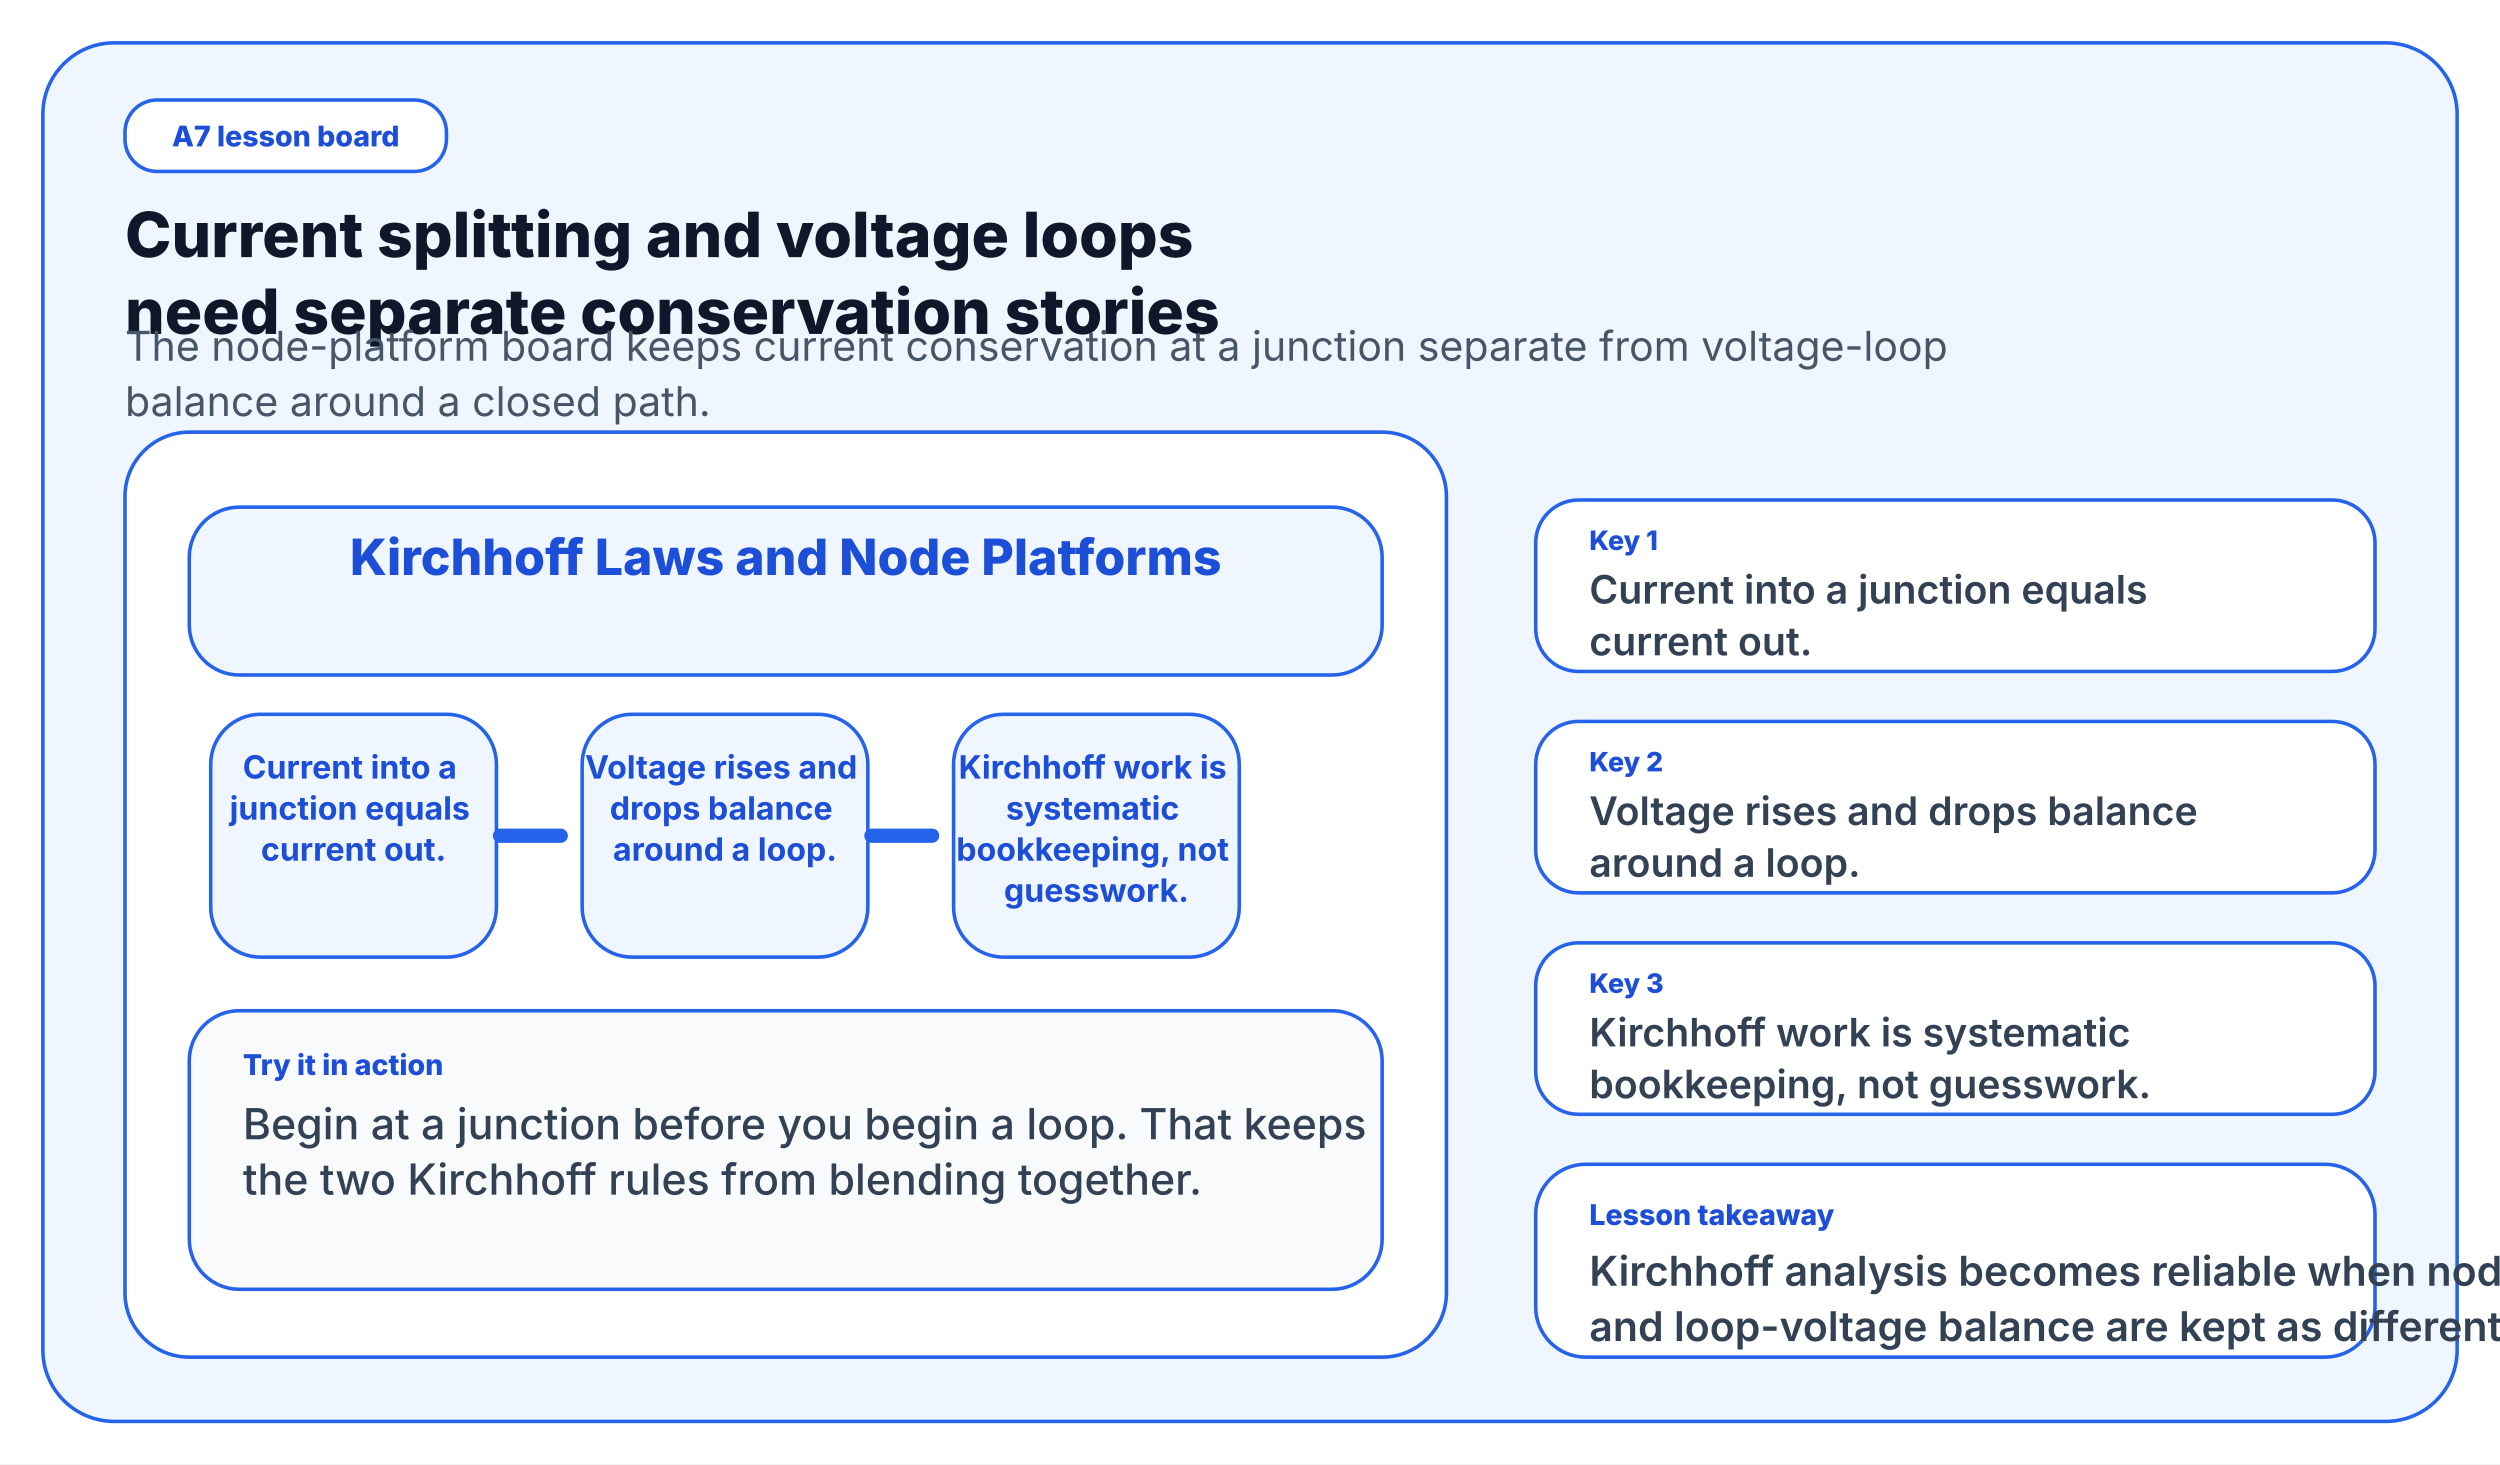
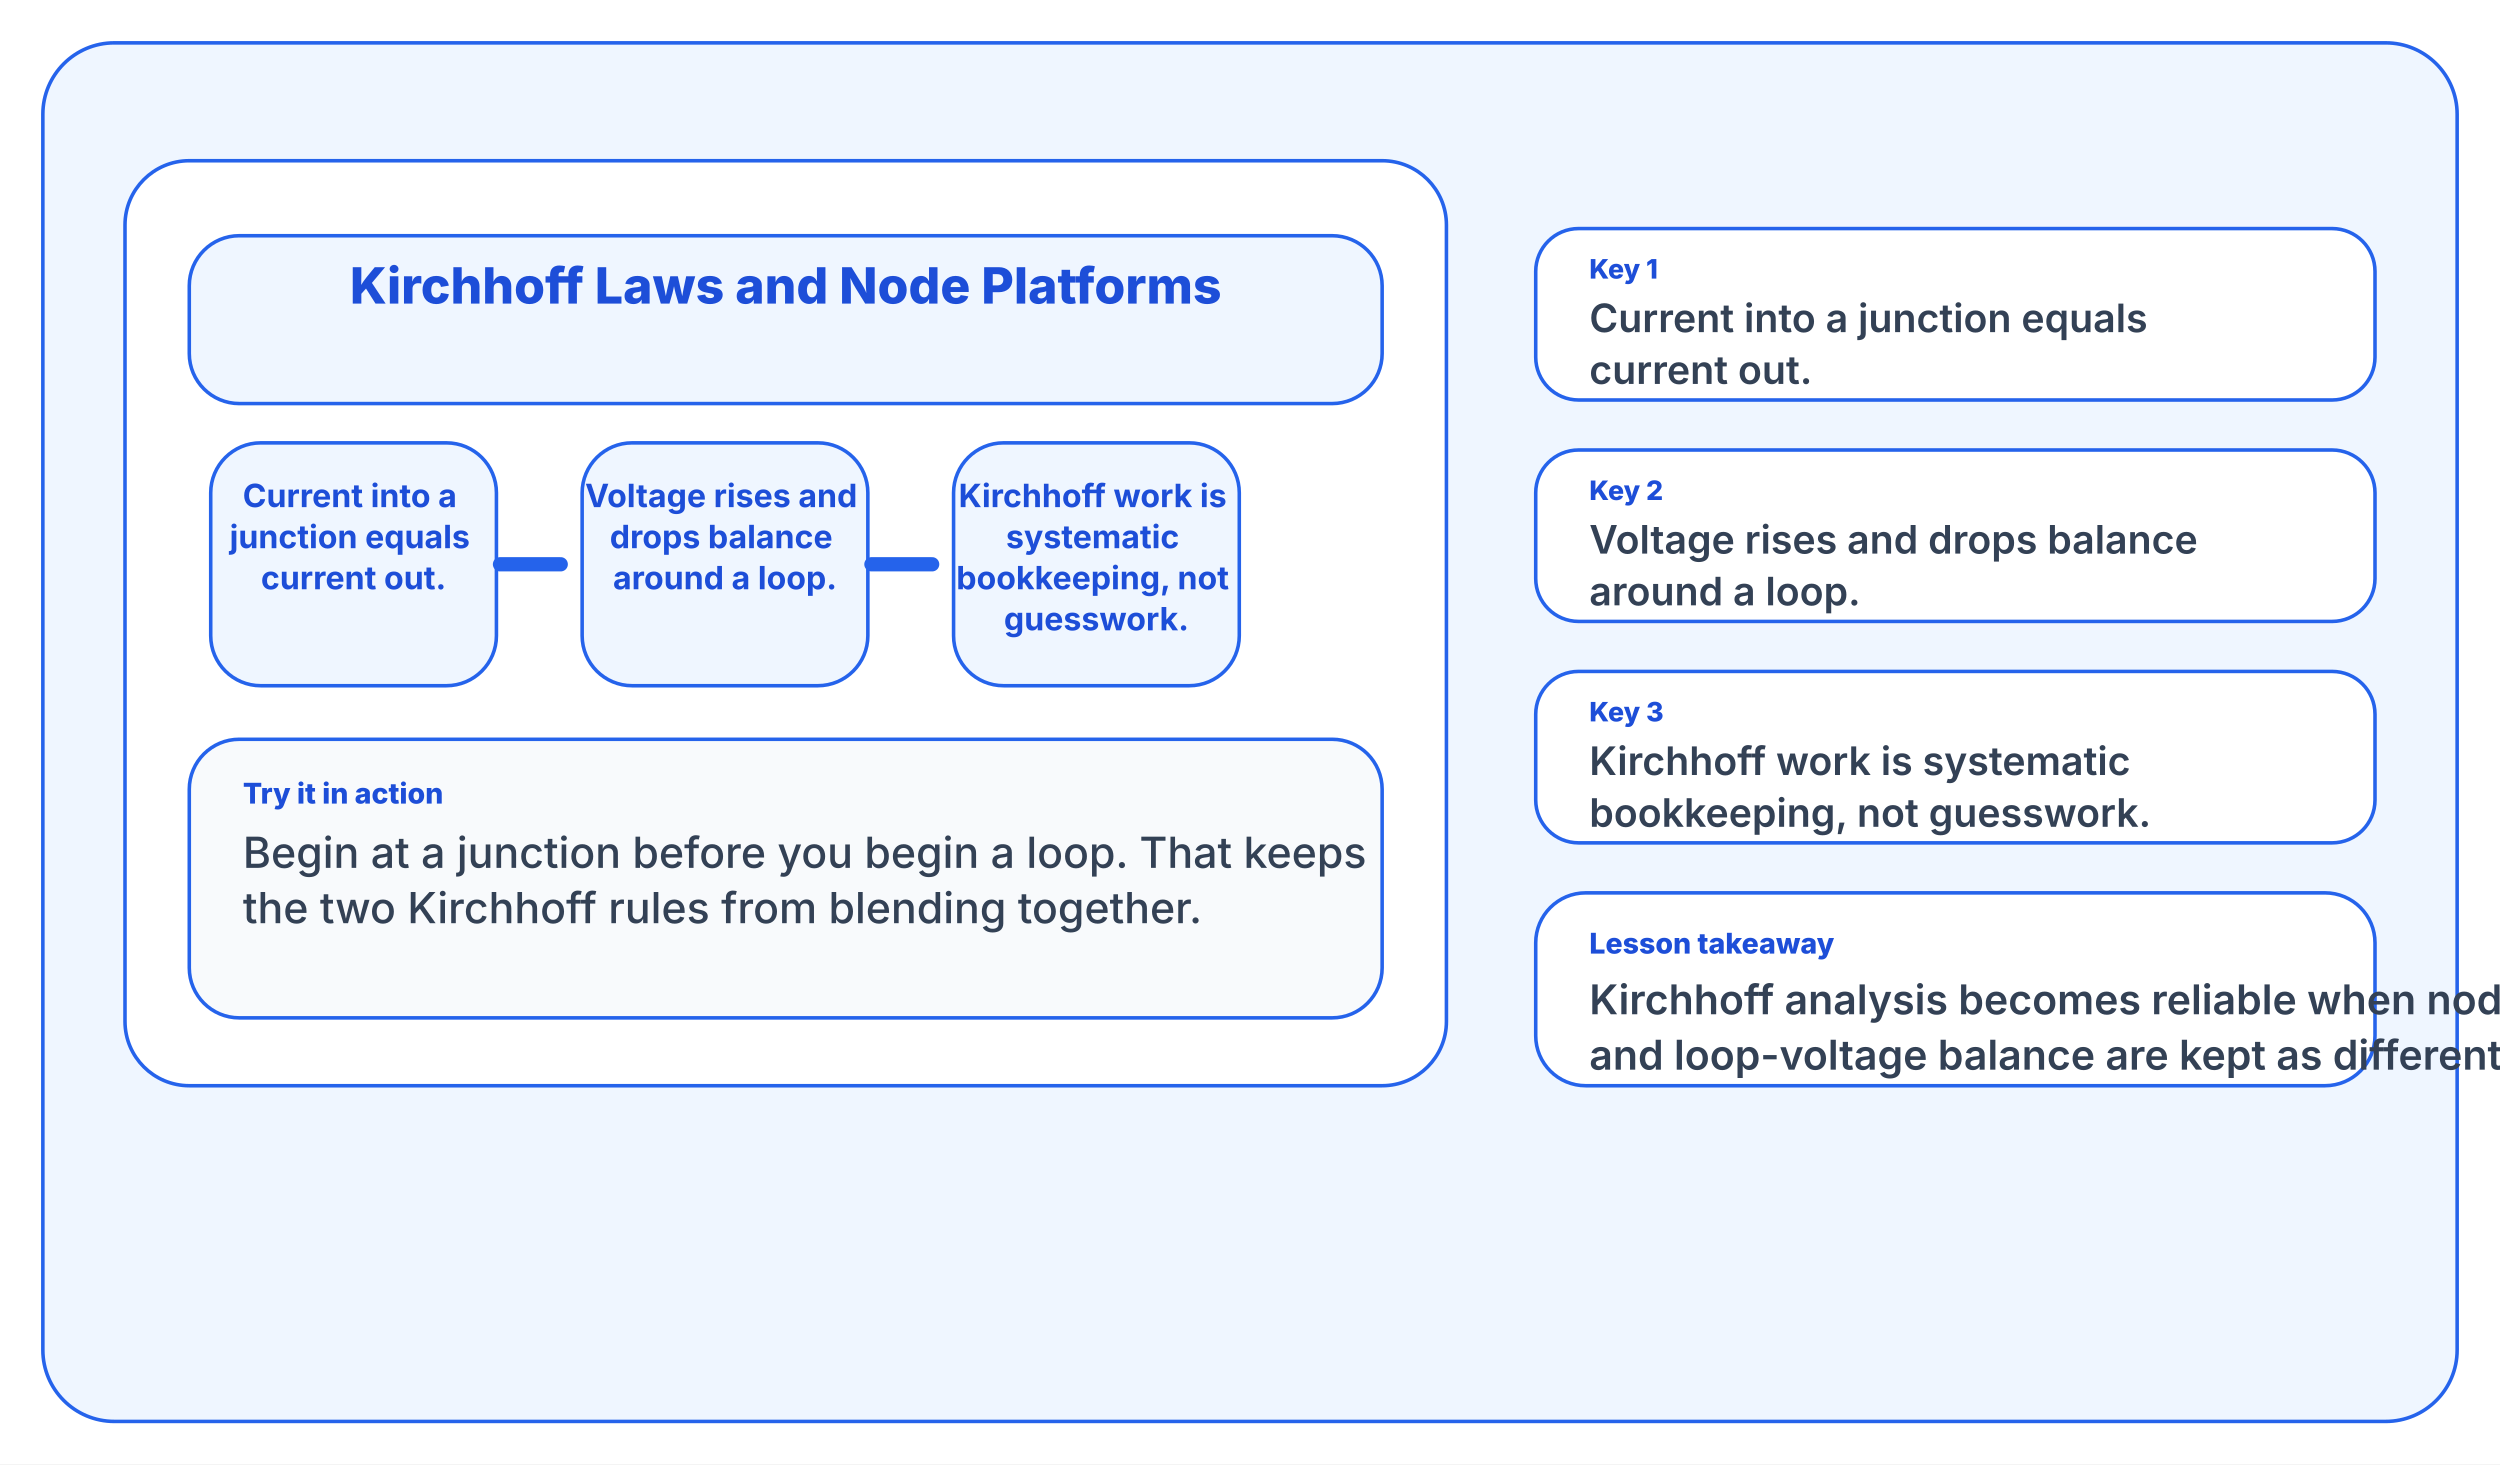
<svg xmlns="http://www.w3.org/2000/svg" width="1400" height="820" viewBox="0 0 1400 820">
  <rect width="1400" height="820" fill="#ffffff" />
  <rect x="24" y="24" width="1352" height="772" rx="40" fill="#eff6ff" stroke="#2563eb" stroke-width="2" />
-   <rect x="70" y="56" width="180" height="40" rx="18" fill="#ffffff" stroke="#2563eb" stroke-width="2" />
-   <text x="160" y="82" fill="#1d4ed8" font-size="16" font-family="Inter, Segoe UI, Arial, sans-serif" font-weight="800" text-anchor="middle">
-     <tspan x="160" dy="0">A7 lesson board</tspan>
-   </text>
-   <text x="70" y="144" fill="#0f172a" font-size="35" font-family="Inter, Segoe UI, Arial, sans-serif" font-weight="800" text-anchor="start">
-     <tspan x="70" dy="0">Current splitting and voltage loops</tspan>
-     <tspan x="70" dy="43">need separate conservation stories</tspan>
-   </text>
-   <text x="70" y="202" fill="#475569" font-size="23" font-family="Inter, Segoe UI, Arial, sans-serif" font-weight="400" text-anchor="start">
-     <tspan x="70" dy="0">The node-platform board keeps current conservation at a junction separate from voltage-loop</tspan>
-     <tspan x="70" dy="31">balance around a closed path.</tspan>
-   </text>
-   <rect x="70" y="242" width="740" height="518" rx="36" fill="#ffffff" stroke="#2563eb" stroke-width="2" />
-   <rect x="106" y="284" width="668" height="94" rx="28" fill="#eff6ff" stroke="#2563eb" stroke-width="2" />
-   <text x="440" y="322" fill="#1d4ed8" font-size="28" font-family="Inter, Segoe UI, Arial, sans-serif" font-weight="800" text-anchor="middle">
+   <rect x="70" y="90" width="740" height="518" rx="36" fill="#ffffff" stroke="#2563eb" stroke-width="2" />
+   <rect x="106" y="132" width="668" height="94" rx="28" fill="#eff6ff" stroke="#2563eb" stroke-width="2" />
+   <text x="440" y="170" fill="#1d4ed8" font-size="28" font-family="Inter, Segoe UI, Arial, sans-serif" font-weight="800" text-anchor="middle">
    <tspan x="440" dy="0">Kirchhoff Laws and Node Platforms</tspan>
  </text>
-   <rect x="118" y="400" width="160" height="136" rx="28" fill="#eff6ff" stroke="#2563eb" stroke-width="2" />
-   <text x="198" y="436" fill="#1d4ed8" font-size="18" font-family="Inter, Segoe UI, Arial, sans-serif" font-weight="700" text-anchor="middle">
+   <rect x="118" y="248" width="160" height="136" rx="28" fill="#eff6ff" stroke="#2563eb" stroke-width="2" />
+   <text x="198" y="284" fill="#1d4ed8" font-size="18" font-family="Inter, Segoe UI, Arial, sans-serif" font-weight="700" text-anchor="middle">
    <tspan x="198" dy="0">Current into a</tspan>
    <tspan x="198" dy="23">junction equals</tspan>
    <tspan x="198" dy="23">current out.</tspan>
  </text>
-   <rect x="326" y="400" width="160" height="136" rx="28" fill="#eff6ff" stroke="#2563eb" stroke-width="2" />
-   <text x="406" y="436" fill="#1d4ed8" font-size="18" font-family="Inter, Segoe UI, Arial, sans-serif" font-weight="700" text-anchor="middle">
+   <rect x="326" y="248" width="160" height="136" rx="28" fill="#eff6ff" stroke="#2563eb" stroke-width="2" />
+   <text x="406" y="284" fill="#1d4ed8" font-size="18" font-family="Inter, Segoe UI, Arial, sans-serif" font-weight="700" text-anchor="middle">
    <tspan x="406" dy="0">Voltage rises and</tspan>
    <tspan x="406" dy="23">drops balance</tspan>
    <tspan x="406" dy="23">around a loop.</tspan>
  </text>
-   <rect x="534" y="400" width="160" height="136" rx="28" fill="#eff6ff" stroke="#2563eb" stroke-width="2" />
-   <text x="614" y="436" fill="#1d4ed8" font-size="18" font-family="Inter, Segoe UI, Arial, sans-serif" font-weight="700" text-anchor="middle">
+   <rect x="534" y="248" width="160" height="136" rx="28" fill="#eff6ff" stroke="#2563eb" stroke-width="2" />
+   <text x="614" y="284" fill="#1d4ed8" font-size="18" font-family="Inter, Segoe UI, Arial, sans-serif" font-weight="700" text-anchor="middle">
    <tspan x="614" dy="0">Kirchhoff work is</tspan>
    <tspan x="614" dy="23">systematic</tspan>
    <tspan x="614" dy="23">bookkeeping, not</tspan>
    <tspan x="614" dy="23">guesswork.</tspan>
  </text>
-   <line x1="280" y1="468" x2="314" y2="468" stroke="#2563eb" stroke-width="8" stroke-linecap="round" />
-   <line x1="488" y1="468" x2="522" y2="468" stroke="#2563eb" stroke-width="8" stroke-linecap="round" />
-   <rect x="106" y="566" width="668" height="156" rx="28" fill="#f8fafc" stroke="#2563eb" stroke-width="2" />
-   <text x="136" y="602" fill="#1d4ed8" font-size="16" font-family="Inter, Segoe UI, Arial, sans-serif" font-weight="800" text-anchor="start">
+   <line x1="280" y1="316" x2="314" y2="316" stroke="#2563eb" stroke-width="8" stroke-linecap="round" />
+   <line x1="488" y1="316" x2="522" y2="316" stroke="#2563eb" stroke-width="8" stroke-linecap="round" />
+   <rect x="106" y="414" width="668" height="156" rx="28" fill="#f8fafc" stroke="#2563eb" stroke-width="2" />
+   <text x="136" y="450" fill="#1d4ed8" font-size="16" font-family="Inter, Segoe UI, Arial, sans-serif" font-weight="800" text-anchor="start">
    <tspan x="136" dy="0">Try it in action</tspan>
  </text>
-   <text x="136" y="638" fill="#334155" font-size="24" font-family="Inter, Segoe UI, Arial, sans-serif" font-weight="500" text-anchor="start">
+   <text x="136" y="486" fill="#334155" font-size="24" font-family="Inter, Segoe UI, Arial, sans-serif" font-weight="500" text-anchor="start">
    <tspan x="136" dy="0">Begin at a junction before you begin a loop. That keeps</tspan>
    <tspan x="136" dy="31">the two Kirchhoff rules from blending together.</tspan>
  </text>
-   <rect x="860" y="280" width="470" height="96" rx="24" fill="#ffffff" stroke="#2563eb" stroke-width="2" />
-   <text x="890" y="308" fill="#1d4ed8" font-size="15" font-family="Inter, Segoe UI, Arial, sans-serif" font-weight="800" text-anchor="start">
+   <rect x="860" y="128" width="470" height="96" rx="24" fill="#ffffff" stroke="#2563eb" stroke-width="2" />
+   <text x="890" y="156" fill="#1d4ed8" font-size="15" font-family="Inter, Segoe UI, Arial, sans-serif" font-weight="800" text-anchor="start">
    <tspan x="890" dy="0">Key 1</tspan>
  </text>
-   <text x="890" y="338" fill="#334155" font-size="22" font-family="Inter, Segoe UI, Arial, sans-serif" font-weight="600" text-anchor="start">
+   <text x="890" y="186" fill="#334155" font-size="22" font-family="Inter, Segoe UI, Arial, sans-serif" font-weight="600" text-anchor="start">
    <tspan x="890" dy="0">Current into a junction equals</tspan>
    <tspan x="890" dy="29">current out.</tspan>
  </text>
-   <rect x="860" y="404" width="470" height="96" rx="24" fill="#ffffff" stroke="#2563eb" stroke-width="2" />
-   <text x="890" y="432" fill="#1d4ed8" font-size="15" font-family="Inter, Segoe UI, Arial, sans-serif" font-weight="800" text-anchor="start">
+   <rect x="860" y="252" width="470" height="96" rx="24" fill="#ffffff" stroke="#2563eb" stroke-width="2" />
+   <text x="890" y="280" fill="#1d4ed8" font-size="15" font-family="Inter, Segoe UI, Arial, sans-serif" font-weight="800" text-anchor="start">
    <tspan x="890" dy="0">Key 2</tspan>
  </text>
-   <text x="890" y="462" fill="#334155" font-size="22" font-family="Inter, Segoe UI, Arial, sans-serif" font-weight="600" text-anchor="start">
+   <text x="890" y="310" fill="#334155" font-size="22" font-family="Inter, Segoe UI, Arial, sans-serif" font-weight="600" text-anchor="start">
    <tspan x="890" dy="0">Voltage rises and drops balance</tspan>
    <tspan x="890" dy="29">around a loop.</tspan>
  </text>
-   <rect x="860" y="528" width="470" height="96" rx="24" fill="#ffffff" stroke="#2563eb" stroke-width="2" />
-   <text x="890" y="556" fill="#1d4ed8" font-size="15" font-family="Inter, Segoe UI, Arial, sans-serif" font-weight="800" text-anchor="start">
+   <rect x="860" y="376" width="470" height="96" rx="24" fill="#ffffff" stroke="#2563eb" stroke-width="2" />
+   <text x="890" y="404" fill="#1d4ed8" font-size="15" font-family="Inter, Segoe UI, Arial, sans-serif" font-weight="800" text-anchor="start">
    <tspan x="890" dy="0">Key 3</tspan>
  </text>
-   <text x="890" y="586" fill="#334155" font-size="22" font-family="Inter, Segoe UI, Arial, sans-serif" font-weight="600" text-anchor="start">
+   <text x="890" y="434" fill="#334155" font-size="22" font-family="Inter, Segoe UI, Arial, sans-serif" font-weight="600" text-anchor="start">
    <tspan x="890" dy="0">Kirchhoff work is systematic</tspan>
    <tspan x="890" dy="29">bookkeeping, not guesswork.</tspan>
  </text>
-   <rect x="860" y="652" width="470" height="108" rx="28" fill="#ffffff" stroke="#2563eb" stroke-width="2" />
-   <text x="890" y="686" fill="#1d4ed8" font-size="16" font-family="Inter, Segoe UI, Arial, sans-serif" font-weight="800" text-anchor="start">
+   <rect x="860" y="500" width="470" height="108" rx="28" fill="#ffffff" stroke="#2563eb" stroke-width="2" />
+   <text x="890" y="534" fill="#1d4ed8" font-size="16" font-family="Inter, Segoe UI, Arial, sans-serif" font-weight="800" text-anchor="start">
    <tspan x="890" dy="0">Lesson takeaway</tspan>
  </text>
-   <text x="890" y="720" fill="#334155" font-size="23" font-family="Inter, Segoe UI, Arial, sans-serif" font-weight="600" text-anchor="start">
+   <text x="890" y="568" fill="#334155" font-size="23" font-family="Inter, Segoe UI, Arial, sans-serif" font-weight="600" text-anchor="start">
    <tspan x="890" dy="0">Kirchhoff analysis becomes reliable when node-current balance</tspan>
    <tspan x="890" dy="31">and loop-voltage balance are kept as different checks.</tspan>
  </text>
</svg>
